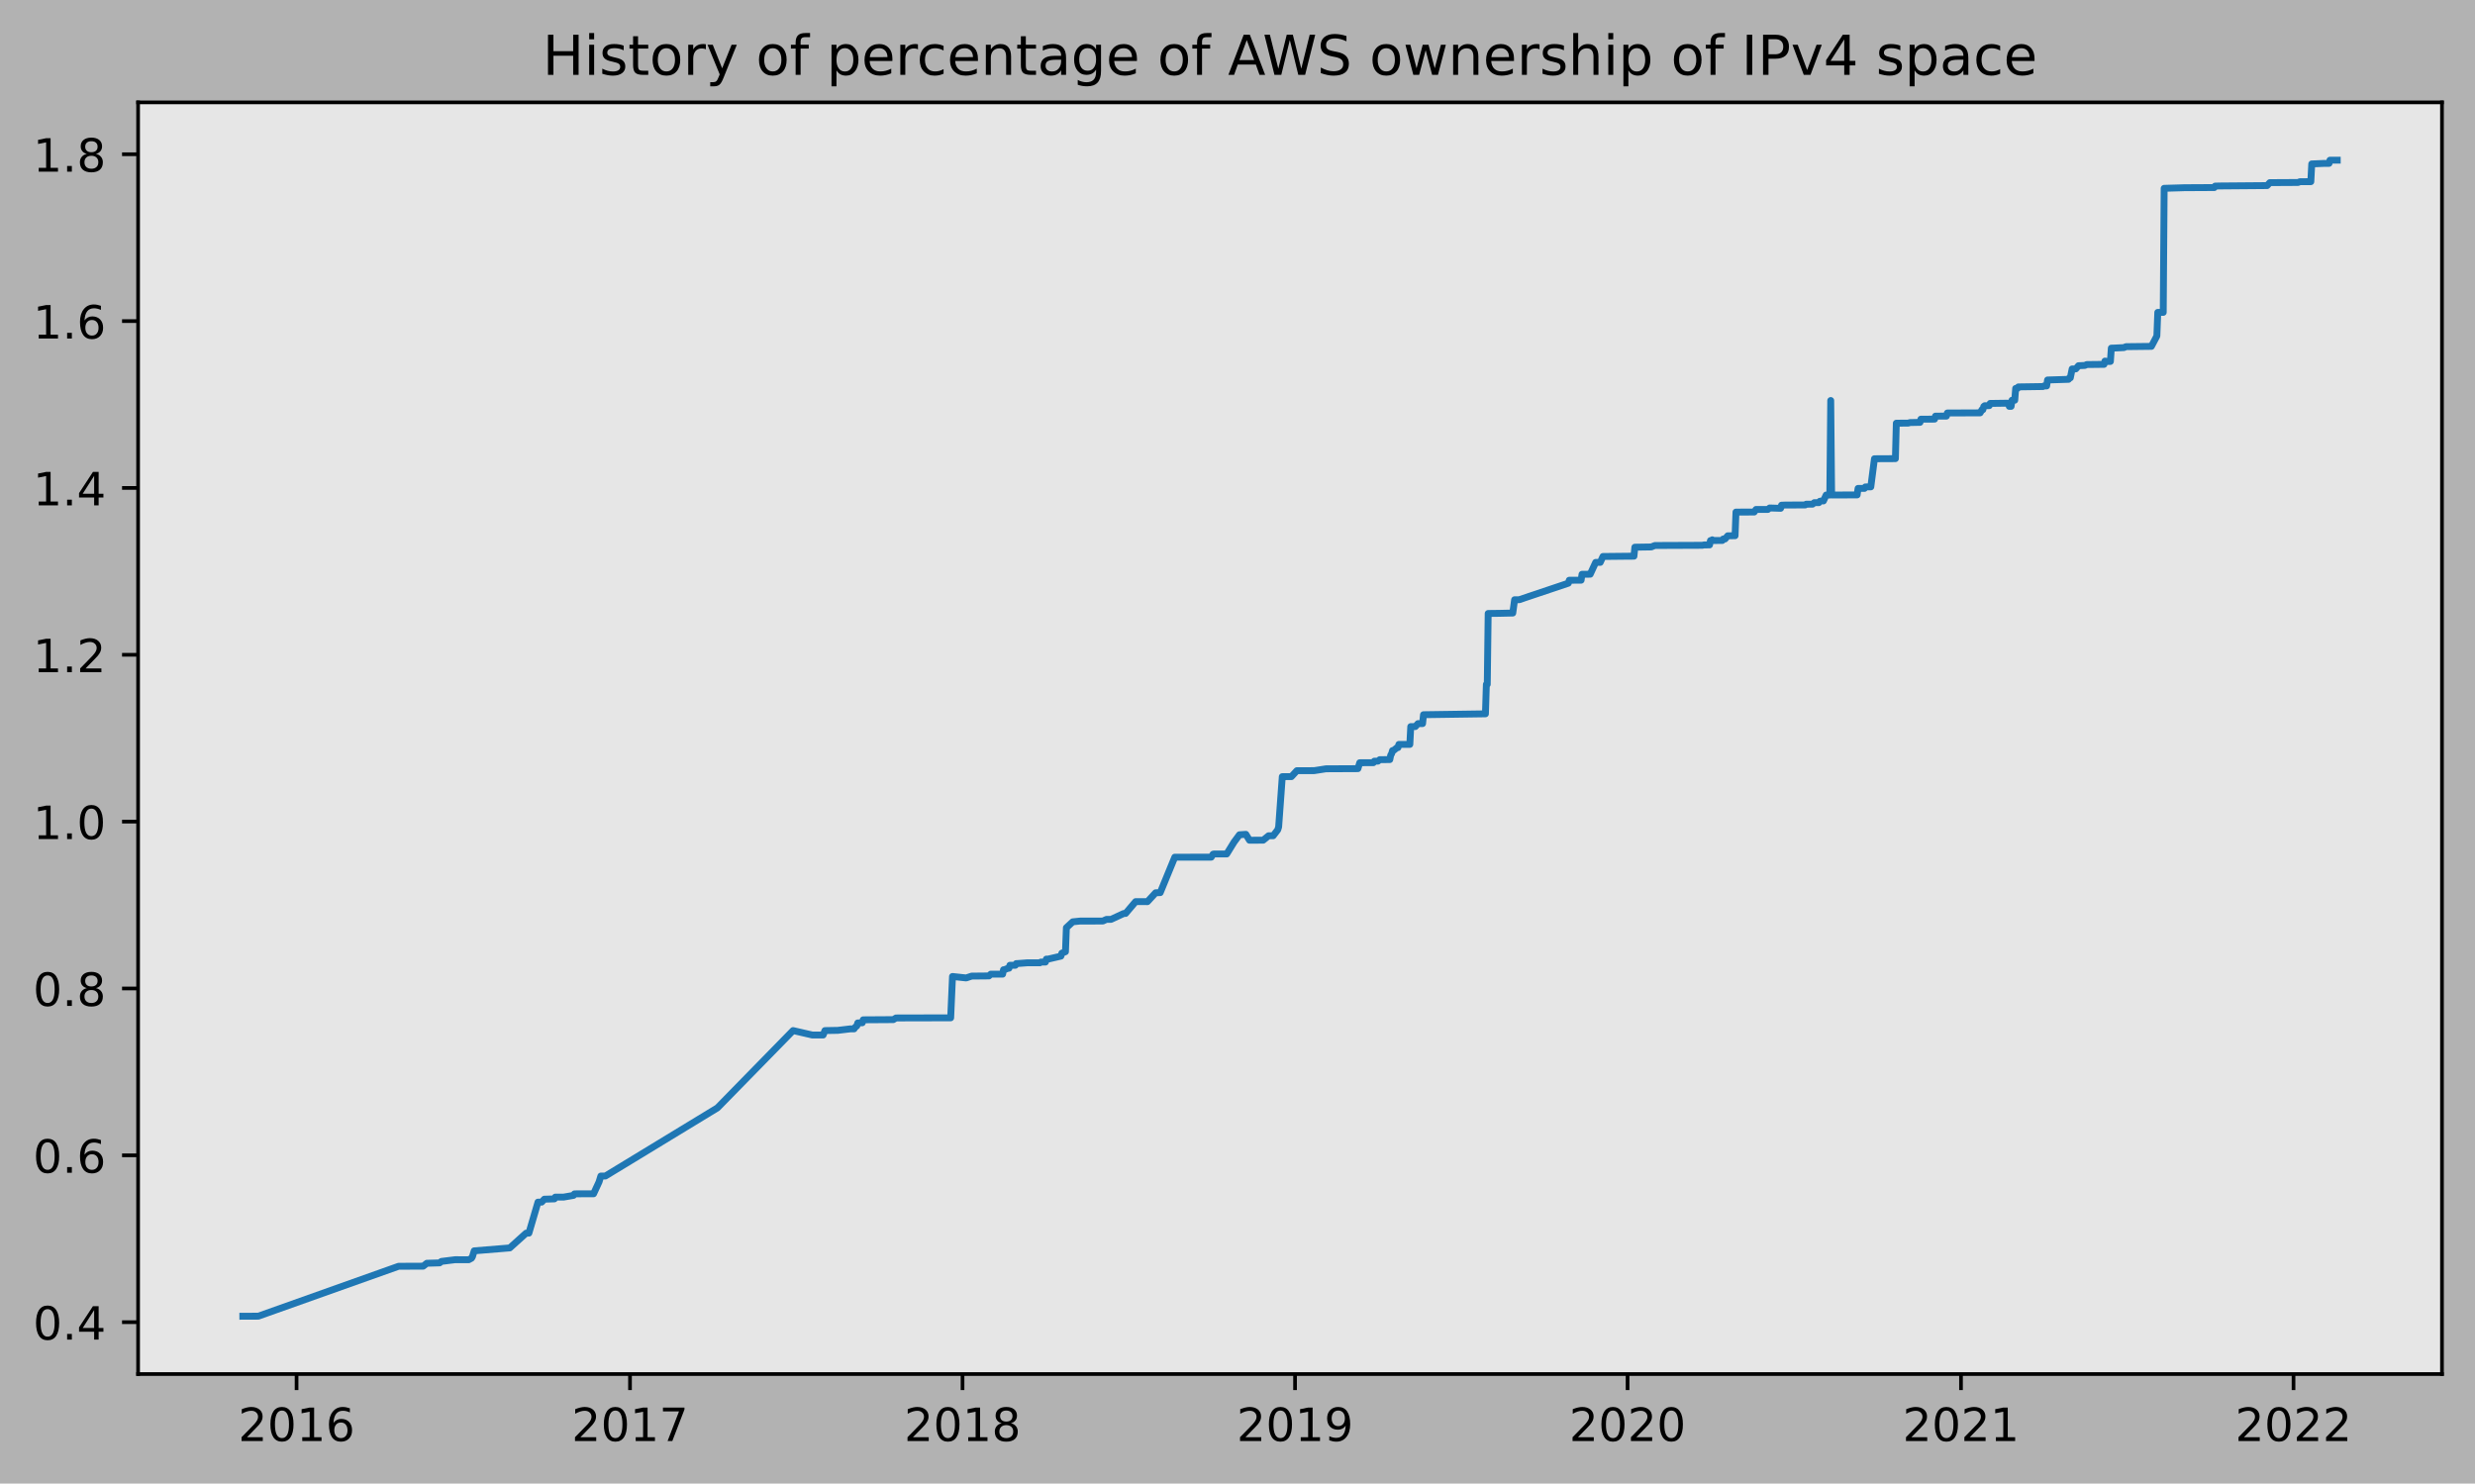
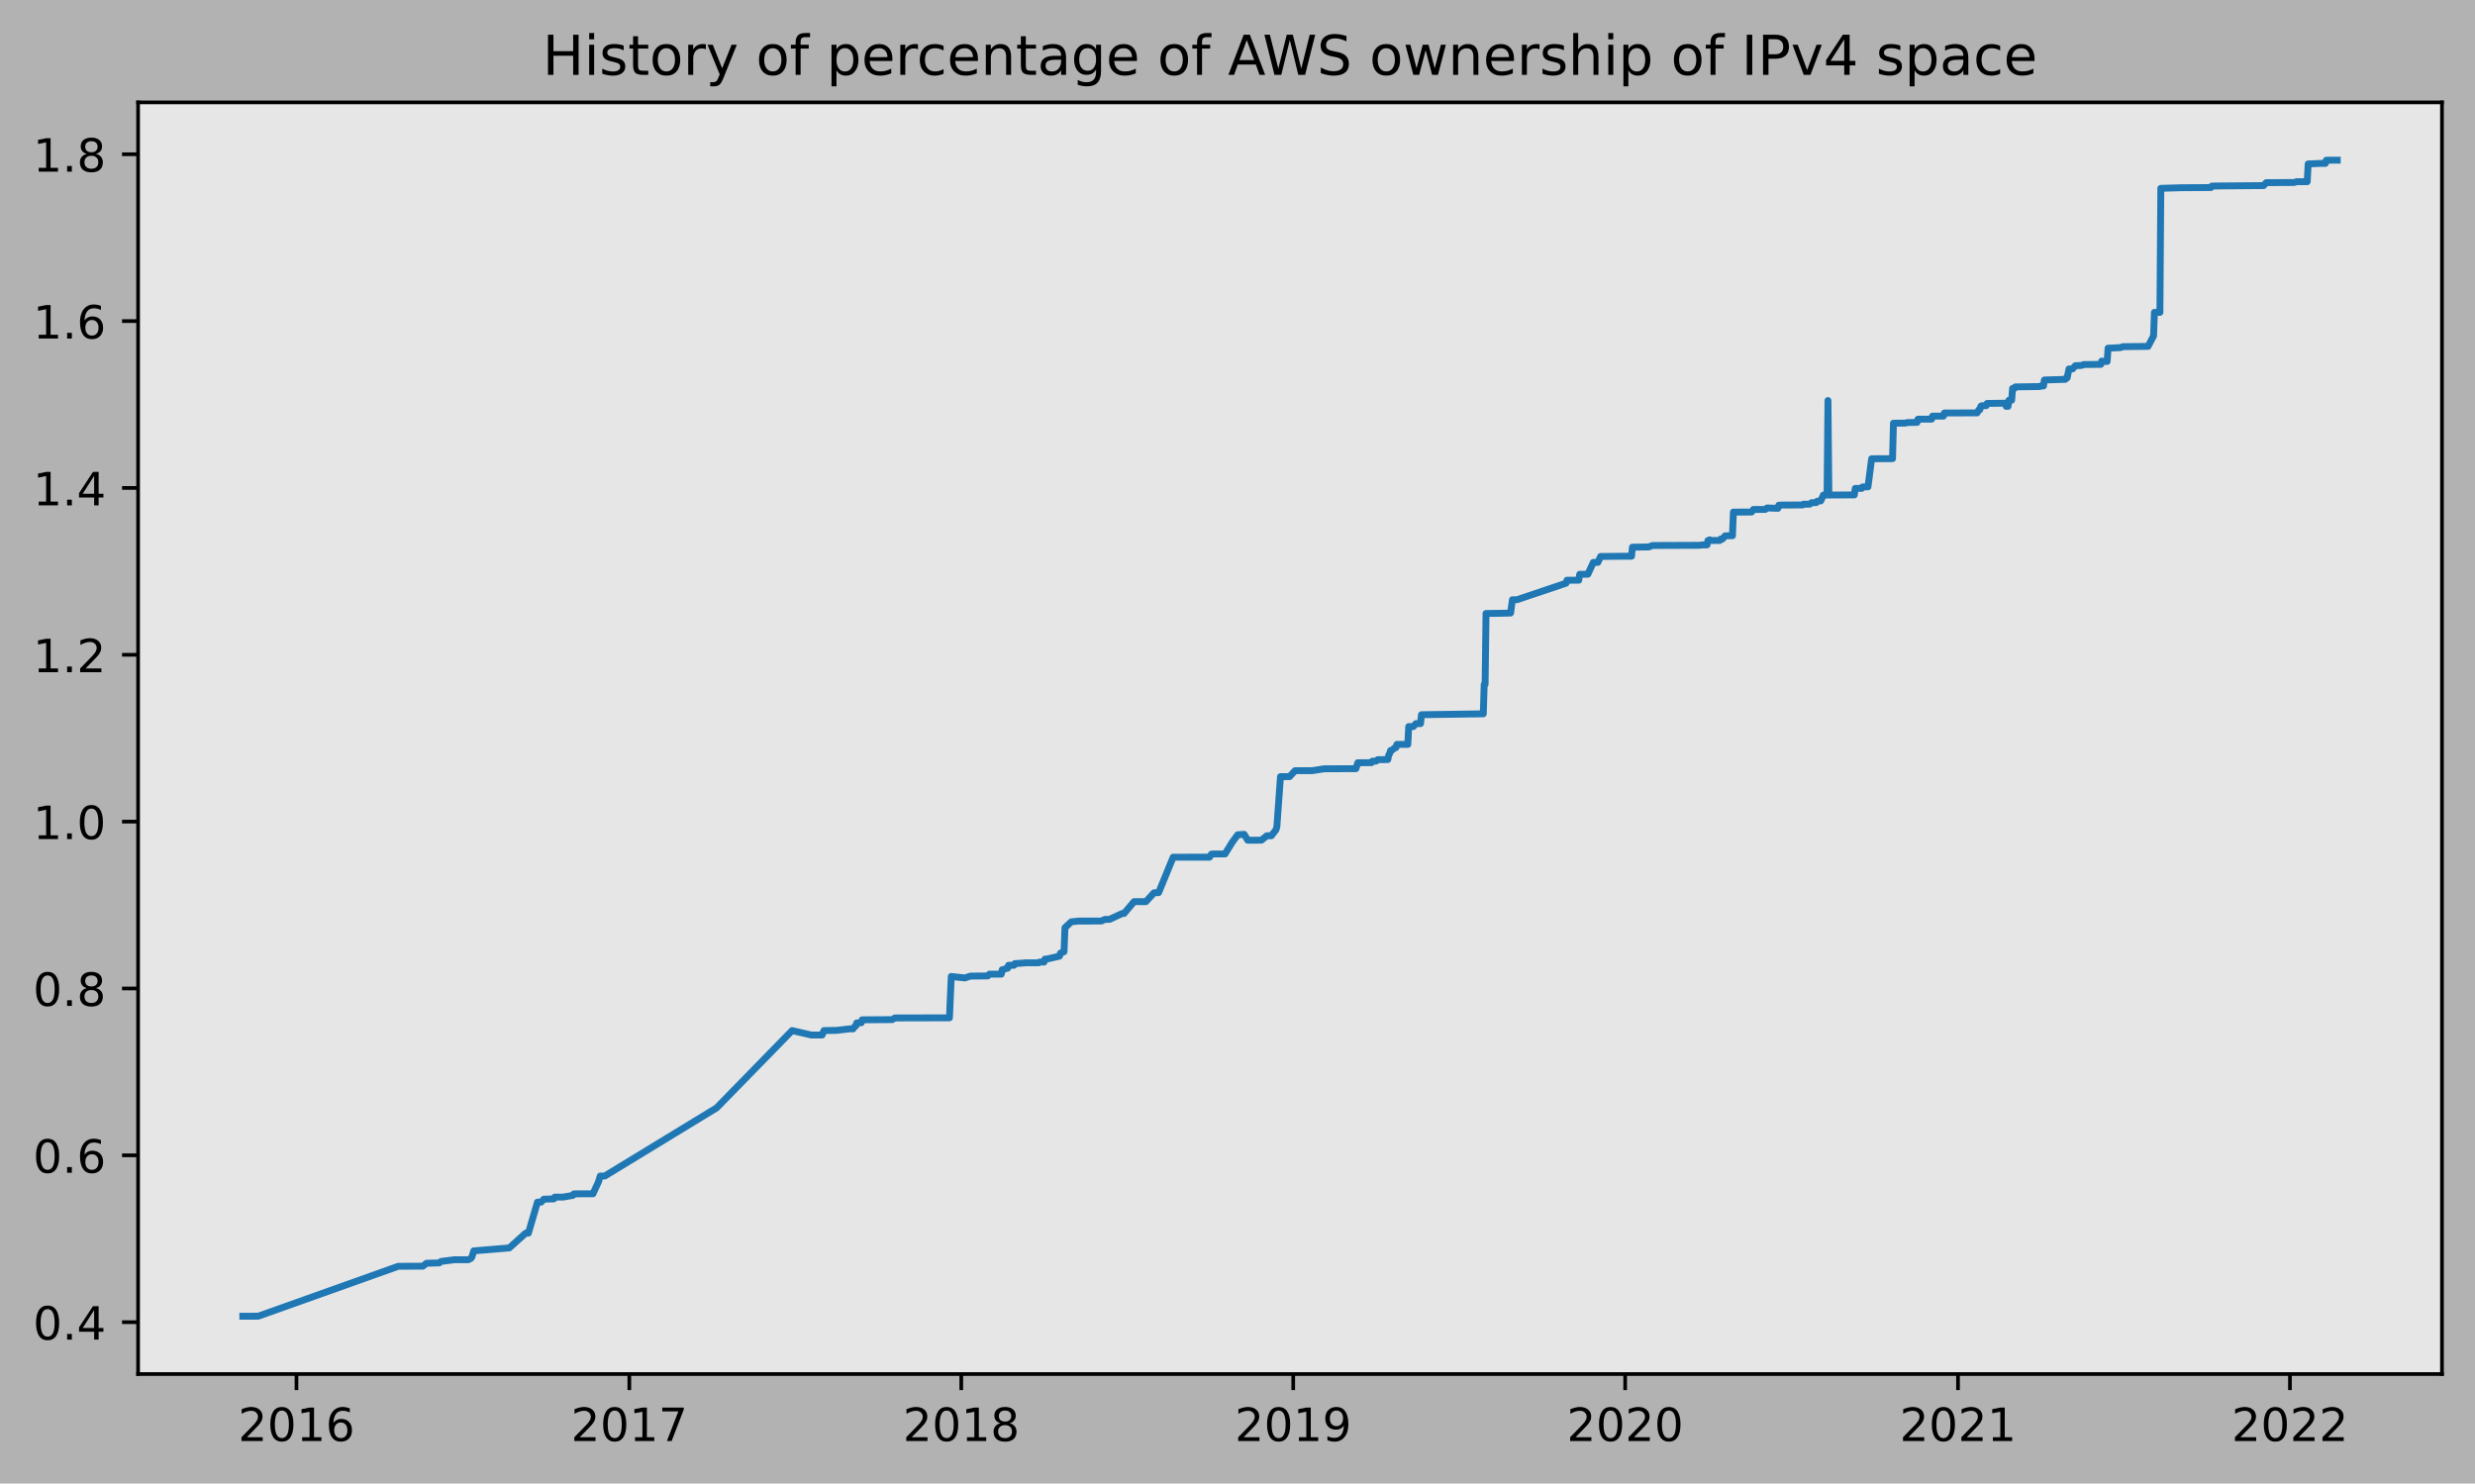
<svg xmlns="http://www.w3.org/2000/svg" xmlns:xlink="http://www.w3.org/1999/xlink" height="323.396pt" version="1.1" viewBox="0 0 539.503 323.396" width="539.503pt">
  <defs>
    <style type="text/css">
*{stroke-linecap:butt;stroke-linejoin:round;}
  </style>
  </defs>
  <g id="figure_1">
    <g id="patch_1">
      <path d="M 0 323.396  L 539.503 323.396  L 539.503 0  L 0 0  z " style="fill:#b2b2b2;" />
    </g>
    <g id="axes_1">
      <g id="patch_2">
        <path d="M 30.103 299.518  L 532.303 299.518  L 532.303 22.318  L 30.103 22.318  z " style="fill:#e6e6e6;" />
      </g>
      <g id="matplotlib.axis_1">
        <g id="xtick_1">
          <g id="line2d_1">
            <defs>
-               <path d="M 0 0  L 0 3.5  " id="m496ac9b6f6" style="stroke:#000000;stroke-width:0.8;" />
-             </defs>
-             <g>
-               <use style="stroke:#000000;stroke-width:0.8;" x="64.647" xlink:href="#m496ac9b6f6" y="299.518" />
+               <path d="M 0 0  L 0 3.5  " id="m74a98eb348" style="stroke:#000000;stroke-width:0.8;" />
+             </defs>
+             <g>
+               <use style="stroke:#000000;stroke-width:0.8;" x="64.627" xlink:href="#m74a98eb348" y="299.518" />
            </g>
          </g>
          <g id="text_1">
            <defs>
              <path d="M 19.188 8.297  L 53.609 8.297  L 53.609 0  L 7.328 0  L 7.328 8.297  Q 12.938 14.109 22.625 23.891  Q 32.328 33.688 34.812 36.531  Q 39.547 41.844 41.422 45.531  Q 43.312 49.219 43.312 52.781  Q 43.312 58.594 39.234 62.25  Q 35.156 65.922 28.609 65.922  Q 23.969 65.922 18.812 64.312  Q 13.672 62.703 7.812 59.422  L 7.812 69.391  Q 13.766 71.781 18.938 73  Q 24.125 74.219 28.422 74.219  Q 39.75 74.219 46.484 68.547  Q 53.219 62.891 53.219 53.422  Q 53.219 48.922 51.531 44.891  Q 49.859 40.875 45.406 35.406  Q 44.188 33.984 37.641 27.219  Q 31.109 20.453 19.188 8.297  z " id="DejaVuSans-50" />
              <path d="M 31.781 66.406  Q 24.172 66.406 20.328 58.906  Q 16.5 51.422 16.5 36.375  Q 16.5 21.391 20.328 13.891  Q 24.172 6.391 31.781 6.391  Q 39.453 6.391 43.281 13.891  Q 47.125 21.391 47.125 36.375  Q 47.125 51.422 43.281 58.906  Q 39.453 66.406 31.781 66.406  z M 31.781 74.219  Q 44.047 74.219 50.516 64.516  Q 56.984 54.828 56.984 36.375  Q 56.984 17.969 50.516 8.266  Q 44.047 -1.422 31.781 -1.422  Q 19.531 -1.422 13.062 8.266  Q 6.594 17.969 6.594 36.375  Q 6.594 54.828 13.062 64.516  Q 19.531 74.219 31.781 74.219  z " id="DejaVuSans-48" />
              <path d="M 12.406 8.297  L 28.516 8.297  L 28.516 63.922  L 10.984 60.406  L 10.984 69.391  L 28.422 72.906  L 38.281 72.906  L 38.281 8.297  L 54.391 8.297  L 54.391 0  L 12.406 0  z " id="DejaVuSans-49" />
              <path d="M 33.016 40.375  Q 26.375 40.375 22.484 35.828  Q 18.609 31.297 18.609 23.391  Q 18.609 15.531 22.484 10.953  Q 26.375 6.391 33.016 6.391  Q 39.656 6.391 43.531 10.953  Q 47.406 15.531 47.406 23.391  Q 47.406 31.297 43.531 35.828  Q 39.656 40.375 33.016 40.375  z M 52.594 71.297  L 52.594 62.312  Q 48.875 64.062 45.094 64.984  Q 41.312 65.922 37.594 65.922  Q 27.828 65.922 22.672 59.328  Q 17.531 52.734 16.797 39.406  Q 19.672 43.656 24.016 45.922  Q 28.375 48.188 33.594 48.188  Q 44.578 48.188 50.953 41.516  Q 57.328 34.859 57.328 23.391  Q 57.328 12.156 50.688 5.359  Q 44.047 -1.422 33.016 -1.422  Q 20.359 -1.422 13.672 8.266  Q 6.984 17.969 6.984 36.375  Q 6.984 53.656 15.188 63.938  Q 23.391 74.219 37.203 74.219  Q 40.922 74.219 44.703 73.484  Q 48.484 72.75 52.594 71.297  z " id="DejaVuSans-54" />
            </defs>
-             <g transform="translate(51.92188 314.1166)scale(0.1 -0.1)">
+             <g transform="translate(51.90152 314.1166)scale(0.1 -0.1)">
              <use xlink:href="#DejaVuSans-50" />
              <use x="63.623" xlink:href="#DejaVuSans-48" />
              <use x="127.246" xlink:href="#DejaVuSans-49" />
              <use x="190.869" xlink:href="#DejaVuSans-54" />
            </g>
          </g>
        </g>
        <g id="xtick_2">
          <g id="line2d_2">
            <g>
-               <use style="stroke:#000000;stroke-width:0.8;" x="137.329" xlink:href="#m496ac9b6f6" y="299.518" />
+               <use style="stroke:#000000;stroke-width:0.8;" x="137.182" xlink:href="#m74a98eb348" y="299.518" />
            </g>
          </g>
          <g id="text_2">
            <defs>
              <path d="M 8.203 72.906  L 55.078 72.906  L 55.078 68.703  L 28.609 0  L 18.312 0  L 43.219 64.594  L 8.203 64.594  z " id="DejaVuSans-55" />
            </defs>
-             <g transform="translate(124.6038 314.1166)scale(0.1 -0.1)">
+             <g transform="translate(124.4572 314.1166)scale(0.1 -0.1)">
              <use xlink:href="#DejaVuSans-50" />
              <use x="63.623" xlink:href="#DejaVuSans-48" />
              <use x="127.246" xlink:href="#DejaVuSans-49" />
              <use x="190.869" xlink:href="#DejaVuSans-55" />
            </g>
          </g>
        </g>
        <g id="xtick_3">
          <g id="line2d_3">
            <g>
-               <use style="stroke:#000000;stroke-width:0.8;" x="209.812" xlink:href="#m496ac9b6f6" y="299.518" />
+               <use style="stroke:#000000;stroke-width:0.8;" x="209.54" xlink:href="#m74a98eb348" y="299.518" />
            </g>
          </g>
          <g id="text_3">
            <defs>
              <path d="M 31.781 34.625  Q 24.75 34.625 20.719 30.859  Q 16.703 27.094 16.703 20.516  Q 16.703 13.922 20.719 10.156  Q 24.75 6.391 31.781 6.391  Q 38.812 6.391 42.859 10.172  Q 46.922 13.969 46.922 20.516  Q 46.922 27.094 42.891 30.859  Q 38.875 34.625 31.781 34.625  z M 21.922 38.812  Q 15.578 40.375 12.031 44.719  Q 8.5 49.078 8.5 55.328  Q 8.5 64.062 14.719 69.141  Q 20.953 74.219 31.781 74.219  Q 42.672 74.219 48.875 69.141  Q 55.078 64.062 55.078 55.328  Q 55.078 49.078 51.531 44.719  Q 48 40.375 41.703 38.812  Q 48.828 37.156 52.797 32.312  Q 56.781 27.484 56.781 20.516  Q 56.781 9.906 50.312 4.234  Q 43.844 -1.422 31.781 -1.422  Q 19.734 -1.422 13.25 4.234  Q 6.781 9.906 6.781 20.516  Q 6.781 27.484 10.781 32.312  Q 14.797 37.156 21.922 38.812  z M 18.312 54.391  Q 18.312 48.734 21.844 45.562  Q 25.391 42.391 31.781 42.391  Q 38.141 42.391 41.719 45.562  Q 45.312 48.734 45.312 54.391  Q 45.312 60.062 41.719 63.234  Q 38.141 66.406 31.781 66.406  Q 25.391 66.406 21.844 63.234  Q 18.312 60.062 18.312 54.391  z " id="DejaVuSans-56" />
            </defs>
-             <g transform="translate(197.087 314.1166)scale(0.1 -0.1)">
+             <g transform="translate(196.8146 314.1166)scale(0.1 -0.1)">
              <use xlink:href="#DejaVuSans-50" />
              <use x="63.623" xlink:href="#DejaVuSans-48" />
              <use x="127.246" xlink:href="#DejaVuSans-49" />
              <use x="190.869" xlink:href="#DejaVuSans-56" />
            </g>
          </g>
        </g>
        <g id="xtick_4">
          <g id="line2d_4">
            <g>
-               <use style="stroke:#000000;stroke-width:0.8;" x="282.295" xlink:href="#m496ac9b6f6" y="299.518" />
+               <use style="stroke:#000000;stroke-width:0.8;" x="281.897" xlink:href="#m74a98eb348" y="299.518" />
            </g>
          </g>
          <g id="text_4">
            <defs>
              <path d="M 10.984 1.516  L 10.984 10.5  Q 14.703 8.734 18.5 7.812  Q 22.312 6.891 25.984 6.891  Q 35.75 6.891 40.891 13.453  Q 46.047 20.016 46.781 33.406  Q 43.953 29.203 39.594 26.953  Q 35.25 24.703 29.984 24.703  Q 19.047 24.703 12.672 31.312  Q 6.297 37.938 6.297 49.422  Q 6.297 60.641 12.938 67.422  Q 19.578 74.219 30.609 74.219  Q 43.266 74.219 49.922 64.516  Q 56.594 54.828 56.594 36.375  Q 56.594 19.141 48.406 8.859  Q 40.234 -1.422 26.422 -1.422  Q 22.703 -1.422 18.891 -0.688  Q 15.094 0.047 10.984 1.516  z M 30.609 32.422  Q 37.25 32.422 41.125 36.953  Q 45.016 41.5 45.016 49.422  Q 45.016 57.281 41.125 61.844  Q 37.25 66.406 30.609 66.406  Q 23.969 66.406 20.094 61.844  Q 16.219 57.281 16.219 49.422  Q 16.219 41.5 20.094 36.953  Q 23.969 32.422 30.609 32.422  z " id="DejaVuSans-57" />
            </defs>
-             <g transform="translate(269.5703 314.1166)scale(0.1 -0.1)">
+             <g transform="translate(269.172 314.1166)scale(0.1 -0.1)">
              <use xlink:href="#DejaVuSans-50" />
              <use x="63.623" xlink:href="#DejaVuSans-48" />
              <use x="127.246" xlink:href="#DejaVuSans-49" />
              <use x="190.869" xlink:href="#DejaVuSans-57" />
            </g>
          </g>
        </g>
        <g id="xtick_5">
          <g id="line2d_5">
            <g>
-               <use style="stroke:#000000;stroke-width:0.8;" x="354.779" xlink:href="#m496ac9b6f6" y="299.518" />
+               <use style="stroke:#000000;stroke-width:0.8;" x="354.254" xlink:href="#m74a98eb348" y="299.518" />
            </g>
          </g>
          <g id="text_5">
-             <g transform="translate(342.0536 314.1166)scale(0.1 -0.1)">
+             <g transform="translate(341.5294 314.1166)scale(0.1 -0.1)">
              <use xlink:href="#DejaVuSans-50" />
              <use x="63.623" xlink:href="#DejaVuSans-48" />
              <use x="127.246" xlink:href="#DejaVuSans-50" />
              <use x="190.869" xlink:href="#DejaVuSans-48" />
            </g>
          </g>
        </g>
        <g id="xtick_6">
          <g id="line2d_6">
            <g>
-               <use style="stroke:#000000;stroke-width:0.8;" x="427.461" xlink:href="#m496ac9b6f6" y="299.518" />
+               <use style="stroke:#000000;stroke-width:0.8;" x="426.81" xlink:href="#m74a98eb348" y="299.518" />
            </g>
          </g>
          <g id="text_6">
-             <g transform="translate(414.7355 314.1166)scale(0.1 -0.1)">
+             <g transform="translate(414.085 314.1166)scale(0.1 -0.1)">
              <use xlink:href="#DejaVuSans-50" />
              <use x="63.623" xlink:href="#DejaVuSans-48" />
              <use x="127.246" xlink:href="#DejaVuSans-50" />
              <use x="190.869" xlink:href="#DejaVuSans-49" />
            </g>
          </g>
        </g>
        <g id="xtick_7">
          <g id="line2d_7">
            <g>
-               <use style="stroke:#000000;stroke-width:0.8;" x="499.944" xlink:href="#m496ac9b6f6" y="299.518" />
+               <use style="stroke:#000000;stroke-width:0.8;" x="499.167" xlink:href="#m74a98eb348" y="299.518" />
            </g>
          </g>
          <g id="text_7">
-             <g transform="translate(487.2188 314.1166)scale(0.1 -0.1)">
+             <g transform="translate(486.4424 314.1166)scale(0.1 -0.1)">
              <use xlink:href="#DejaVuSans-50" />
              <use x="63.623" xlink:href="#DejaVuSans-48" />
              <use x="127.246" xlink:href="#DejaVuSans-50" />
              <use x="190.869" xlink:href="#DejaVuSans-50" />
            </g>
          </g>
        </g>
      </g>
      <g id="matplotlib.axis_2">
        <g id="ytick_1">
          <g id="line2d_8">
            <defs>
-               <path d="M 0 0  L -3.5 0  " id="mfb1e4723c9" style="stroke:#000000;stroke-width:0.8;" />
-             </defs>
-             <g>
-               <use style="stroke:#000000;stroke-width:0.8;" x="30.103" xlink:href="#mfb1e4723c9" y="288.212" />
+               <path d="M 0 0  L -3.5 0  " id="m5dc094c91e" style="stroke:#000000;stroke-width:0.8;" />
+             </defs>
+             <g>
+               <use style="stroke:#000000;stroke-width:0.8;" x="30.103" xlink:href="#m5dc094c91e" y="288.212" />
            </g>
          </g>
          <g id="text_8">
            <defs>
              <path d="M 10.688 12.406  L 21 12.406  L 21 0  L 10.688 0  z " id="DejaVuSans-46" />
              <path d="M 37.797 64.312  L 12.891 25.391  L 37.797 25.391  z M 35.203 72.906  L 47.609 72.906  L 47.609 25.391  L 58.016 25.391  L 58.016 17.188  L 47.609 17.188  L 47.609 0  L 37.797 0  L 37.797 17.188  L 4.891 17.188  L 4.891 26.703  z " id="DejaVuSans-52" />
            </defs>
            <g transform="translate(7.2 292.0117)scale(0.1 -0.1)">
              <use xlink:href="#DejaVuSans-48" />
              <use x="63.623" xlink:href="#DejaVuSans-46" />
              <use x="95.41" xlink:href="#DejaVuSans-52" />
            </g>
          </g>
        </g>
        <g id="ytick_2">
          <g id="line2d_9">
            <g>
-               <use style="stroke:#000000;stroke-width:0.8;" x="30.103" xlink:href="#mfb1e4723c9" y="251.842" />
+               <use style="stroke:#000000;stroke-width:0.8;" x="30.103" xlink:href="#m5dc094c91e" y="251.843" />
            </g>
          </g>
          <g id="text_9">
-             <g transform="translate(7.2 255.6416)scale(0.1 -0.1)">
+             <g transform="translate(7.2 255.6418)scale(0.1 -0.1)">
              <use xlink:href="#DejaVuSans-48" />
              <use x="63.623" xlink:href="#DejaVuSans-46" />
              <use x="95.41" xlink:href="#DejaVuSans-54" />
            </g>
          </g>
        </g>
        <g id="ytick_3">
          <g id="line2d_10">
            <g>
-               <use style="stroke:#000000;stroke-width:0.8;" x="30.103" xlink:href="#mfb1e4723c9" y="215.472" />
+               <use style="stroke:#000000;stroke-width:0.8;" x="30.103" xlink:href="#m5dc094c91e" y="215.473" />
            </g>
          </g>
          <g id="text_10">
-             <g transform="translate(7.2 219.2715)scale(0.1 -0.1)">
+             <g transform="translate(7.2 219.2719)scale(0.1 -0.1)">
              <use xlink:href="#DejaVuSans-48" />
              <use x="63.623" xlink:href="#DejaVuSans-46" />
              <use x="95.41" xlink:href="#DejaVuSans-56" />
            </g>
          </g>
        </g>
        <g id="ytick_4">
          <g id="line2d_11">
            <g>
-               <use style="stroke:#000000;stroke-width:0.8;" x="30.103" xlink:href="#mfb1e4723c9" y="179.102" />
+               <use style="stroke:#000000;stroke-width:0.8;" x="30.103" xlink:href="#m5dc094c91e" y="179.103" />
            </g>
          </g>
          <g id="text_11">
-             <g transform="translate(7.2 182.9015)scale(0.1 -0.1)">
+             <g transform="translate(7.2 182.902)scale(0.1 -0.1)">
              <use xlink:href="#DejaVuSans-49" />
              <use x="63.623" xlink:href="#DejaVuSans-46" />
              <use x="95.41" xlink:href="#DejaVuSans-48" />
            </g>
          </g>
        </g>
        <g id="ytick_5">
          <g id="line2d_12">
            <g>
-               <use style="stroke:#000000;stroke-width:0.8;" x="30.103" xlink:href="#mfb1e4723c9" y="142.732" />
+               <use style="stroke:#000000;stroke-width:0.8;" x="30.103" xlink:href="#m5dc094c91e" y="142.733" />
            </g>
          </g>
          <g id="text_12">
-             <g transform="translate(7.2 146.5314)scale(0.1 -0.1)">
+             <g transform="translate(7.2 146.5321)scale(0.1 -0.1)">
              <use xlink:href="#DejaVuSans-49" />
              <use x="63.623" xlink:href="#DejaVuSans-46" />
              <use x="95.41" xlink:href="#DejaVuSans-50" />
            </g>
          </g>
        </g>
        <g id="ytick_6">
          <g id="line2d_13">
            <g>
-               <use style="stroke:#000000;stroke-width:0.8;" x="30.103" xlink:href="#mfb1e4723c9" y="106.362" />
+               <use style="stroke:#000000;stroke-width:0.8;" x="30.103" xlink:href="#m5dc094c91e" y="106.363" />
            </g>
          </g>
          <g id="text_13">
-             <g transform="translate(7.2 110.1614)scale(0.1 -0.1)">
+             <g transform="translate(7.2 110.1623)scale(0.1 -0.1)">
              <use xlink:href="#DejaVuSans-49" />
              <use x="63.623" xlink:href="#DejaVuSans-46" />
              <use x="95.41" xlink:href="#DejaVuSans-52" />
            </g>
          </g>
        </g>
        <g id="ytick_7">
          <g id="line2d_14">
            <g>
-               <use style="stroke:#000000;stroke-width:0.8;" x="30.103" xlink:href="#mfb1e4723c9" y="69.992" />
+               <use style="stroke:#000000;stroke-width:0.8;" x="30.103" xlink:href="#m5dc094c91e" y="69.993" />
            </g>
          </g>
          <g id="text_14">
-             <g transform="translate(7.2 73.7913)scale(0.1 -0.1)">
+             <g transform="translate(7.2 73.79238)scale(0.1 -0.1)">
              <use xlink:href="#DejaVuSans-49" />
              <use x="63.623" xlink:href="#DejaVuSans-46" />
              <use x="95.41" xlink:href="#DejaVuSans-54" />
            </g>
          </g>
        </g>
        <g id="ytick_8">
          <g id="line2d_15">
            <g>
-               <use style="stroke:#000000;stroke-width:0.8;" x="30.103" xlink:href="#mfb1e4723c9" y="33.622" />
+               <use style="stroke:#000000;stroke-width:0.8;" x="30.103" xlink:href="#m5dc094c91e" y="33.623" />
            </g>
          </g>
          <g id="text_15">
-             <g transform="translate(7.2 37.42123)scale(0.1 -0.1)">
+             <g transform="translate(7.2 37.4225)scale(0.1 -0.1)">
              <use xlink:href="#DejaVuSans-49" />
              <use x="63.623" xlink:href="#DejaVuSans-46" />
              <use x="95.41" xlink:href="#DejaVuSans-56" />
            </g>
          </g>
        </g>
      </g>
      <g id="line2d_16">
-         <path clip-path="url(#pd08a0abb59)" d="M 52.93 286.918  L 56.306 286.904  L 86.888 276.026  L 92.25 276.002  L 93.044 275.369  L 95.825 275.288  L 96.222 274.967  L 99.201 274.594  L 102.179 274.596  L 102.775 274.275  L 102.974 273.953  L 103.371 272.66  L 111.116 272.027  L 114.69 268.807  L 115.286 268.804  L 117.272 262.044  L 118.066 262.044  L 118.662 261.4  L 120.846 261.336  L 121.045 260.951  L 122.832 260.951  L 125.017 260.573  L 125.215 260.251  L 125.612 260.236  L 129.385 260.224  L 130.577 257.649  L 130.974 256.361  L 131.967 256.351  L 156.393 241.492  L 172.875 224.646  L 177.046 225.608  L 179.429 225.615  L 179.826 224.649  L 182.606 224.601  L 185.386 224.272  L 186.181 224.272  L 186.379 223.95  L 186.776 223.629  L 186.975 222.985  L 187.968 222.945  L 188.166 222.301  L 194.72 222.259  L 195.315 221.897  L 207.23 221.867  L 207.628 212.854  L 210.606 213.176  L 211.798 212.772  L 215.571 212.737  L 215.968 212.349  L 218.55 212.35  L 218.748 211.385  L 218.947 211.382  L 219.741 211.058  L 219.94 211.058  L 220.138 210.414  L 221.33 210.413  L 221.529 210.044  L 221.727 210.042  L 223.912 209.877  L 226.692 209.876  L 226.89 209.715  L 227.883 209.714  L 228.082 209.07  L 228.479 209.065  L 231.259 208.421  L 231.458 207.777  L 232.252 207.455  L 232.451 202.225  L 233.841 200.937  L 235.429 200.776  L 240.394 200.77  L 241.188 200.407  L 242.181 200.407  L 244.961 199.12  L 245.359 199.116  L 247.543 196.54  L 250.125 196.543  L 251.912 194.607  L 252.905 194.58  L 256.082 186.852  L 264.026 186.848  L 264.423 186.204  L 264.621 186.153  L 267.402 186.15  L 268.99 183.574  L 270.182 181.965  L 271.572 181.868  L 272.366 183.156  L 275.345 183.144  L 276.536 182.179  L 277.529 182.177  L 278.522 180.89  L 278.721 180.241  L 279.515 169.296  L 281.501 169.291  L 282.693 167.998  L 286.466 167.987  L 289.047 167.585  L 295.998 167.552  L 296.395 166.263  L 299.374 166.249  L 299.572 165.927  L 300.367 165.916  L 300.764 165.594  L 302.948 165.576  L 303.147 164.611  L 303.345 164.289  L 303.544 163.61  L 303.742 163.608  L 304.537 162.965  L 304.735 162.964  L 304.934 162.267  L 307.317 162.263  L 307.516 158.385  L 308.508 158.379  L 309.104 157.734  L 310.097 157.728  L 310.296 155.794  L 323.799 155.601  L 323.998 149.178  L 324.197 149.177  L 324.395 133.726  L 326.778 133.697  L 329.757 133.631  L 330.154 130.734  L 331.147 130.728  L 341.871 127.126  L 342.069 126.483  L 344.651 126.473  L 344.849 125.185  L 346.637 125.167  L 347.828 122.592  L 348.821 122.591  L 349.417 121.303  L 354.977 121.246  L 356.169 121.241  L 356.367 119.28  L 359.942 119.225  L 360.736 118.908  L 371.063 118.865  L 371.46 118.785  L 372.651 118.78  L 372.85 117.834  L 373.048 117.834  L 373.247 117.666  L 373.446 117.824  L 375.431 117.811  L 375.63 117.491  L 376.027 117.489  L 376.623 116.793  L 378.212 116.777  L 378.41 111.624  L 382.382 111.615  L 382.779 111.052  L 385.361 111.049  L 385.758 110.727  L 388.141 110.803  L 388.339 110.124  L 389.134 110.09  L 393.503 110.069  L 393.701 109.908  L 395.091 109.902  L 395.488 109.571  L 396.481 109.568  L 396.68 109.276  L 397.077 109.196  L 397.474 109.196  L 398.07 107.908  L 398.864 107.908  L 399.063 87.305  L 399.262 107.906  L 404.822 107.882  L 405.02 106.466  L 406.411 106.466  L 406.609 106.143  L 407.801 106.125  L 408.595 99.999  L 413.162 99.976  L 413.361 92.25  L 415.943 92.228  L 416.34 92.113  L 418.524 92.066  L 418.723 91.372  L 421.702 91.36  L 421.9 90.705  L 424.283 90.701  L 424.482 90.025  L 431.631 89.995  L 432.028 89.306  L 432.227 89.306  L 432.425 88.605  L 432.624 88.442  L 433.617 88.423  L 433.815 87.94  L 437.787 87.886  L 437.985 88.579  L 438.383 88.577  L 438.581 87.242  L 439.177 87.242  L 439.376 84.667  L 439.773 84.664  L 439.971 84.338  L 445.333 84.259  L 445.532 84.13  L 446.127 84.13  L 446.326 82.831  L 450.893 82.689  L 451.092 82.366  L 451.291 82.364  L 451.688 80.423  L 452.482 80.413  L 453.078 79.719  L 454.468 79.657  L 454.865 79.465  L 458.638 79.423  L 458.837 78.714  L 459.433 78.792  L 460.028 78.787  L 460.227 75.888  L 460.823 75.871  L 463.007 75.768  L 463.404 75.566  L 468.965 75.502  L 470.156 73.244  L 470.355 68.093  L 471.546 68.092  L 471.745 41.051  L 475.319 40.947  L 476.114 40.919  L 481.674 40.889  L 482.667 40.888  L 482.866 40.566  L 483.858 40.539  L 493.589 40.46  L 494.185 40.456  L 494.781 39.812  L 500.937 39.777  L 501.334 39.606  L 503.717 39.598  L 503.915 35.735  L 506.497 35.625  L 507.689 35.614  L 507.887 34.923  L 509.476 34.918  L 509.476 34.918  " style="fill:none;stroke:#1f77b4;stroke-linecap:square;stroke-width:1.5;" />
+         <path clip-path="url(#p026f6dc170)" d="M 52.93 286.918  L 56.3 286.904  L 86.829 276.026  L 92.182 276.002  L 92.975 275.369  L 95.75 275.288  L 96.147 274.967  L 99.12 274.594  L 102.094 274.597  L 102.689 274.275  L 102.887 273.953  L 103.283 272.66  L 111.015 272.027  L 114.583 268.807  L 115.178 268.804  L 117.16 262.044  L 117.953 262.044  L 118.548 261.4  L 120.728 261.336  L 120.927 260.951  L 122.711 260.951  L 124.891 260.573  L 125.09 260.251  L 125.486 260.236  L 129.253 260.224  L 130.442 257.649  L 130.839 256.362  L 131.83 256.352  L 156.213 241.492  L 172.667 224.646  L 176.83 225.608  L 179.209 225.615  L 179.605 224.649  L 182.381 224.602  L 185.156 224.273  L 185.949 224.273  L 186.147 223.951  L 186.544 223.629  L 186.742 222.985  L 187.733 222.945  L 187.931 222.301  L 194.473 222.26  L 195.068 221.897  L 206.962 221.867  L 207.359 212.854  L 210.333 213.176  L 211.522 212.772  L 215.289 212.737  L 215.685 212.35  L 218.262 212.351  L 218.46 211.385  L 218.659 211.383  L 219.452 211.059  L 219.65 211.058  L 219.848 210.414  L 221.037 210.413  L 221.236 210.044  L 221.434 210.043  L 223.615 209.878  L 226.39 209.877  L 226.588 209.716  L 227.579 209.715  L 227.778 209.071  L 228.174 209.066  L 230.949 208.422  L 231.148 207.778  L 231.941 207.456  L 232.139 202.225  L 233.527 200.937  L 235.112 200.776  L 240.068 200.77  L 240.861 200.408  L 241.853 200.408  L 244.628 199.12  L 245.024 199.117  L 247.205 196.54  L 249.782 196.544  L 251.566 194.607  L 252.558 194.581  L 255.729 186.852  L 263.659 186.848  L 264.055 186.204  L 264.254 186.154  L 267.029 186.15  L 268.615 183.575  L 269.804 181.965  L 271.192 181.869  L 271.985 183.156  L 274.959 183.145  L 276.148 182.179  L 277.139 182.178  L 278.13 180.89  L 278.329 180.241  L 279.122 169.297  L 281.104 169.292  L 282.293 167.999  L 286.06 167.988  L 288.637 167.585  L 295.575 167.553  L 295.972 166.264  L 298.946 166.25  L 299.144 165.928  L 299.937 165.916  L 300.333 165.594  L 302.514 165.577  L 302.712 164.611  L 302.91 164.289  L 303.109 163.61  L 303.307 163.609  L 304.1 162.965  L 304.298 162.965  L 304.496 162.268  L 306.875 162.264  L 307.073 158.386  L 308.065 158.38  L 308.659 157.734  L 309.65 157.729  L 309.849 155.795  L 323.329 155.601  L 323.527 149.178  L 323.725 149.178  L 323.924 133.727  L 326.303 133.697  L 329.276 133.632  L 329.673 130.735  L 330.664 130.729  L 341.369 127.127  L 341.567 126.483  L 344.144 126.473  L 344.342 125.186  L 346.127 125.168  L 347.316 122.593  L 348.307 122.592  L 348.902 121.304  L 354.453 121.247  L 355.642 121.242  L 355.84 119.281  L 359.409 119.226  L 360.202 118.909  L 370.51 118.866  L 370.906 118.786  L 372.096 118.781  L 372.294 117.835  L 372.492 117.835  L 372.691 117.666  L 372.889 117.825  L 374.871 117.812  L 375.07 117.491  L 375.466 117.49  L 376.061 116.794  L 377.647 116.778  L 377.845 111.625  L 381.81 111.616  L 382.206 111.053  L 384.783 111.05  L 385.18 110.728  L 387.559 110.804  L 387.757 110.125  L 388.55 110.091  L 392.911 110.07  L 393.109 109.909  L 394.497 109.903  L 394.893 109.572  L 395.885 109.569  L 396.083 109.277  L 396.479 109.196  L 396.876 109.196  L 397.471 107.909  L 398.264 107.909  L 398.462 87.306  L 398.66 107.907  L 404.211 107.883  L 404.409 106.467  L 405.797 106.467  L 405.995 106.144  L 407.184 106.126  L 407.977 100  L 412.537 99.977  L 412.735 92.251  L 415.312 92.229  L 415.709 92.114  L 417.889 92.067  L 418.087 91.373  L 421.061 91.361  L 421.259 90.706  L 423.638 90.702  L 423.836 90.026  L 430.973 89.996  L 431.37 89.307  L 431.568 89.307  L 431.766 88.606  L 431.964 88.443  L 432.955 88.424  L 433.154 87.941  L 437.118 87.887  L 437.317 88.58  L 437.713 88.578  L 437.911 87.243  L 438.506 87.243  L 438.704 84.668  L 439.101 84.665  L 439.299 84.339  L 444.652 84.26  L 444.85 84.131  L 445.445 84.131  L 445.643 82.832  L 450.202 82.69  L 450.4 82.367  L 450.599 82.365  L 450.995 80.424  L 451.788 80.414  L 452.383 79.72  L 453.771 79.658  L 454.167 79.466  L 457.934 79.424  L 458.132 78.715  L 458.727 78.793  L 459.321 78.788  L 459.52 75.89  L 460.114 75.872  L 462.295 75.769  L 462.691 75.567  L 468.242 75.503  L 469.431 73.245  L 469.63 68.094  L 470.819 68.093  L 471.017 41.052  L 474.586 40.948  L 475.379 40.921  L 480.929 40.89  L 481.921 40.889  L 482.119 40.567  L 483.11 40.541  L 492.824 40.461  L 493.418 40.457  L 494.013 39.813  L 500.159 39.778  L 500.555 39.607  L 502.934 39.599  L 503.132 35.736  L 505.709 35.626  L 506.899 35.615  L 507.097 34.925  L 509.476 34.918  L 509.476 34.918  " style="fill:none;stroke:#1f77b4;stroke-linecap:square;stroke-width:1.5;" />
      </g>
      <g id="patch_3">
        <path d="M 30.103 299.518  L 30.103 22.318  " style="fill:none;stroke:#000000;stroke-linecap:square;stroke-linejoin:miter;stroke-width:0.8;" />
      </g>
      <g id="patch_4">
        <path d="M 532.303 299.518  L 532.303 22.318  " style="fill:none;stroke:#000000;stroke-linecap:square;stroke-linejoin:miter;stroke-width:0.8;" />
      </g>
      <g id="patch_5">
        <path d="M 30.103 299.518  L 532.303 299.518  " style="fill:none;stroke:#000000;stroke-linecap:square;stroke-linejoin:miter;stroke-width:0.8;" />
      </g>
      <g id="patch_6">
        <path d="M 30.103 22.318  L 532.303 22.318  " style="fill:none;stroke:#000000;stroke-linecap:square;stroke-linejoin:miter;stroke-width:0.8;" />
      </g>
      <g id="text_16">
        <defs>
          <path d="M 9.812 72.906  L 19.672 72.906  L 19.672 43.016  L 55.516 43.016  L 55.516 72.906  L 65.375 72.906  L 65.375 0  L 55.516 0  L 55.516 34.719  L 19.672 34.719  L 19.672 0  L 9.812 0  z " id="DejaVuSans-72" />
          <path d="M 9.422 54.688  L 18.406 54.688  L 18.406 0  L 9.422 0  z M 9.422 75.984  L 18.406 75.984  L 18.406 64.594  L 9.422 64.594  z " id="DejaVuSans-105" />
          <path d="M 44.281 53.078  L 44.281 44.578  Q 40.484 46.531 36.375 47.5  Q 32.281 48.484 27.875 48.484  Q 21.188 48.484 17.844 46.438  Q 14.5 44.391 14.5 40.281  Q 14.5 37.156 16.891 35.375  Q 19.281 33.594 26.516 31.984  L 29.594 31.297  Q 39.156 29.25 43.188 25.516  Q 47.219 21.781 47.219 15.094  Q 47.219 7.469 41.188 3.016  Q 35.156 -1.422 24.609 -1.422  Q 20.219 -1.422 15.453 -0.562  Q 10.688 0.297 5.422 2  L 5.422 11.281  Q 10.406 8.688 15.234 7.391  Q 20.062 6.109 24.812 6.109  Q 31.156 6.109 34.562 8.281  Q 37.984 10.453 37.984 14.406  Q 37.984 18.062 35.516 20.016  Q 33.062 21.969 24.703 23.781  L 21.578 24.516  Q 13.234 26.266 9.516 29.906  Q 5.812 33.547 5.812 39.891  Q 5.812 47.609 11.281 51.797  Q 16.75 56 26.812 56  Q 31.781 56 36.172 55.266  Q 40.578 54.547 44.281 53.078  z " id="DejaVuSans-115" />
          <path d="M 18.312 70.219  L 18.312 54.688  L 36.812 54.688  L 36.812 47.703  L 18.312 47.703  L 18.312 18.016  Q 18.312 11.328 20.141 9.422  Q 21.969 7.516 27.594 7.516  L 36.812 7.516  L 36.812 0  L 27.594 0  Q 17.188 0 13.234 3.875  Q 9.281 7.766 9.281 18.016  L 9.281 47.703  L 2.688 47.703  L 2.688 54.688  L 9.281 54.688  L 9.281 70.219  z " id="DejaVuSans-116" />
          <path d="M 30.609 48.391  Q 23.391 48.391 19.188 42.75  Q 14.984 37.109 14.984 27.297  Q 14.984 17.484 19.156 11.844  Q 23.344 6.203 30.609 6.203  Q 37.797 6.203 41.984 11.859  Q 46.188 17.531 46.188 27.297  Q 46.188 37.016 41.984 42.703  Q 37.797 48.391 30.609 48.391  z M 30.609 56  Q 42.328 56 49.016 48.375  Q 55.719 40.766 55.719 27.297  Q 55.719 13.875 49.016 6.219  Q 42.328 -1.422 30.609 -1.422  Q 18.844 -1.422 12.172 6.219  Q 5.516 13.875 5.516 27.297  Q 5.516 40.766 12.172 48.375  Q 18.844 56 30.609 56  z " id="DejaVuSans-111" />
          <path d="M 41.109 46.297  Q 39.594 47.172 37.812 47.578  Q 36.031 48 33.891 48  Q 26.266 48 22.188 43.047  Q 18.109 38.094 18.109 28.812  L 18.109 0  L 9.078 0  L 9.078 54.688  L 18.109 54.688  L 18.109 46.188  Q 20.953 51.172 25.484 53.578  Q 30.031 56 36.531 56  Q 37.453 56 38.578 55.875  Q 39.703 55.766 41.062 55.516  z " id="DejaVuSans-114" />
          <path d="M 32.172 -5.078  Q 28.375 -14.844 24.75 -17.812  Q 21.141 -20.797 15.094 -20.797  L 7.906 -20.797  L 7.906 -13.281  L 13.188 -13.281  Q 16.891 -13.281 18.938 -11.516  Q 21 -9.766 23.484 -3.219  L 25.094 0.875  L 2.984 54.688  L 12.5 54.688  L 29.594 11.922  L 46.688 54.688  L 56.203 54.688  z " id="DejaVuSans-121" />
          <path id="DejaVuSans-32" />
          <path d="M 37.109 75.984  L 37.109 68.5  L 28.516 68.5  Q 23.688 68.5 21.797 66.547  Q 19.922 64.594 19.922 59.516  L 19.922 54.688  L 34.719 54.688  L 34.719 47.703  L 19.922 47.703  L 19.922 0  L 10.891 0  L 10.891 47.703  L 2.297 47.703  L 2.297 54.688  L 10.891 54.688  L 10.891 58.5  Q 10.891 67.625 15.141 71.797  Q 19.391 75.984 28.609 75.984  z " id="DejaVuSans-102" />
          <path d="M 18.109 8.203  L 18.109 -20.797  L 9.078 -20.797  L 9.078 54.688  L 18.109 54.688  L 18.109 46.391  Q 20.953 51.266 25.266 53.625  Q 29.594 56 35.594 56  Q 45.562 56 51.781 48.094  Q 58.016 40.188 58.016 27.297  Q 58.016 14.406 51.781 6.484  Q 45.562 -1.422 35.594 -1.422  Q 29.594 -1.422 25.266 0.953  Q 20.953 3.328 18.109 8.203  z M 48.688 27.297  Q 48.688 37.203 44.609 42.844  Q 40.531 48.484 33.406 48.484  Q 26.266 48.484 22.188 42.844  Q 18.109 37.203 18.109 27.297  Q 18.109 17.391 22.188 11.75  Q 26.266 6.109 33.406 6.109  Q 40.531 6.109 44.609 11.75  Q 48.688 17.391 48.688 27.297  z " id="DejaVuSans-112" />
          <path d="M 56.203 29.594  L 56.203 25.203  L 14.891 25.203  Q 15.484 15.922 20.484 11.062  Q 25.484 6.203 34.422 6.203  Q 39.594 6.203 44.453 7.469  Q 49.312 8.734 54.109 11.281  L 54.109 2.781  Q 49.266 0.734 44.188 -0.344  Q 39.109 -1.422 33.891 -1.422  Q 20.797 -1.422 13.156 6.188  Q 5.516 13.812 5.516 26.812  Q 5.516 40.234 12.766 48.109  Q 20.016 56 32.328 56  Q 43.359 56 49.781 48.891  Q 56.203 41.797 56.203 29.594  z M 47.219 32.234  Q 47.125 39.594 43.094 43.984  Q 39.062 48.391 32.422 48.391  Q 24.906 48.391 20.391 44.141  Q 15.875 39.891 15.188 32.172  z " id="DejaVuSans-101" />
          <path d="M 48.781 52.594  L 48.781 44.188  Q 44.969 46.297 41.141 47.344  Q 37.312 48.391 33.406 48.391  Q 24.656 48.391 19.812 42.844  Q 14.984 37.312 14.984 27.297  Q 14.984 17.281 19.812 11.734  Q 24.656 6.203 33.406 6.203  Q 37.312 6.203 41.141 7.25  Q 44.969 8.297 48.781 10.406  L 48.781 2.094  Q 45.016 0.344 40.984 -0.531  Q 36.969 -1.422 32.422 -1.422  Q 20.062 -1.422 12.781 6.344  Q 5.516 14.109 5.516 27.297  Q 5.516 40.672 12.859 48.328  Q 20.219 56 33.016 56  Q 37.156 56 41.109 55.141  Q 45.062 54.297 48.781 52.594  z " id="DejaVuSans-99" />
          <path d="M 54.891 33.016  L 54.891 0  L 45.906 0  L 45.906 32.719  Q 45.906 40.484 42.875 44.328  Q 39.844 48.188 33.797 48.188  Q 26.516 48.188 22.312 43.547  Q 18.109 38.922 18.109 30.906  L 18.109 0  L 9.078 0  L 9.078 54.688  L 18.109 54.688  L 18.109 46.188  Q 21.344 51.125 25.703 53.562  Q 30.078 56 35.797 56  Q 45.219 56 50.047 50.172  Q 54.891 44.344 54.891 33.016  z " id="DejaVuSans-110" />
          <path d="M 34.281 27.484  Q 23.391 27.484 19.188 25  Q 14.984 22.516 14.984 16.5  Q 14.984 11.719 18.141 8.906  Q 21.297 6.109 26.703 6.109  Q 34.188 6.109 38.703 11.406  Q 43.219 16.703 43.219 25.484  L 43.219 27.484  z M 52.203 31.203  L 52.203 0  L 43.219 0  L 43.219 8.297  Q 40.141 3.328 35.547 0.953  Q 30.953 -1.422 24.312 -1.422  Q 15.922 -1.422 10.953 3.297  Q 6 8.016 6 15.922  Q 6 25.141 12.172 29.828  Q 18.359 34.516 30.609 34.516  L 43.219 34.516  L 43.219 35.406  Q 43.219 41.609 39.141 45  Q 35.062 48.391 27.688 48.391  Q 23 48.391 18.547 47.266  Q 14.109 46.141 10.016 43.891  L 10.016 52.203  Q 14.938 54.109 19.578 55.047  Q 24.219 56 28.609 56  Q 40.484 56 46.344 49.844  Q 52.203 43.703 52.203 31.203  z " id="DejaVuSans-97" />
          <path d="M 45.406 27.984  Q 45.406 37.75 41.375 43.109  Q 37.359 48.484 30.078 48.484  Q 22.859 48.484 18.828 43.109  Q 14.797 37.75 14.797 27.984  Q 14.797 18.266 18.828 12.891  Q 22.859 7.516 30.078 7.516  Q 37.359 7.516 41.375 12.891  Q 45.406 18.266 45.406 27.984  z M 54.391 6.781  Q 54.391 -7.172 48.188 -13.984  Q 42 -20.797 29.203 -20.797  Q 24.469 -20.797 20.266 -20.094  Q 16.062 -19.391 12.109 -17.922  L 12.109 -9.188  Q 16.062 -11.328 19.922 -12.344  Q 23.781 -13.375 27.781 -13.375  Q 36.625 -13.375 41.016 -8.766  Q 45.406 -4.156 45.406 5.172  L 45.406 9.625  Q 42.625 4.781 38.281 2.391  Q 33.938 0 27.875 0  Q 17.828 0 11.672 7.656  Q 5.516 15.328 5.516 27.984  Q 5.516 40.672 11.672 48.328  Q 17.828 56 27.875 56  Q 33.938 56 38.281 53.609  Q 42.625 51.219 45.406 46.391  L 45.406 54.688  L 54.391 54.688  z " id="DejaVuSans-103" />
          <path d="M 34.188 63.188  L 20.797 26.906  L 47.609 26.906  z M 28.609 72.906  L 39.797 72.906  L 67.578 0  L 57.328 0  L 50.688 18.703  L 17.828 18.703  L 11.188 0  L 0.781 0  z " id="DejaVuSans-65" />
          <path d="M 3.328 72.906  L 13.281 72.906  L 28.609 11.281  L 43.891 72.906  L 54.984 72.906  L 70.312 11.281  L 85.594 72.906  L 95.609 72.906  L 77.297 0  L 64.891 0  L 49.516 63.281  L 33.984 0  L 21.578 0  z " id="DejaVuSans-87" />
          <path d="M 53.516 70.516  L 53.516 60.891  Q 47.906 63.578 42.922 64.891  Q 37.938 66.219 33.297 66.219  Q 25.25 66.219 20.875 63.094  Q 16.5 59.969 16.5 54.203  Q 16.5 49.359 19.406 46.891  Q 22.312 44.438 30.422 42.922  L 36.375 41.703  Q 47.406 39.594 52.656 34.297  Q 57.906 29 57.906 20.125  Q 57.906 9.516 50.797 4.047  Q 43.703 -1.422 29.984 -1.422  Q 24.812 -1.422 18.969 -0.25  Q 13.141 0.922 6.891 3.219  L 6.891 13.375  Q 12.891 10.016 18.656 8.297  Q 24.422 6.594 29.984 6.594  Q 38.422 6.594 43.016 9.906  Q 47.609 13.234 47.609 19.391  Q 47.609 24.75 44.312 27.781  Q 41.016 30.812 33.5 32.328  L 27.484 33.5  Q 16.453 35.688 11.516 40.375  Q 6.594 45.062 6.594 53.422  Q 6.594 63.094 13.406 68.656  Q 20.219 74.219 32.172 74.219  Q 37.312 74.219 42.625 73.281  Q 47.953 72.359 53.516 70.516  z " id="DejaVuSans-83" />
          <path d="M 4.203 54.688  L 13.188 54.688  L 24.422 12.016  L 35.594 54.688  L 46.188 54.688  L 57.422 12.016  L 68.609 54.688  L 77.594 54.688  L 63.281 0  L 52.688 0  L 40.922 44.828  L 29.109 0  L 18.5 0  z " id="DejaVuSans-119" />
          <path d="M 54.891 33.016  L 54.891 0  L 45.906 0  L 45.906 32.719  Q 45.906 40.484 42.875 44.328  Q 39.844 48.188 33.797 48.188  Q 26.516 48.188 22.312 43.547  Q 18.109 38.922 18.109 30.906  L 18.109 0  L 9.078 0  L 9.078 75.984  L 18.109 75.984  L 18.109 46.188  Q 21.344 51.125 25.703 53.562  Q 30.078 56 35.797 56  Q 45.219 56 50.047 50.172  Q 54.891 44.344 54.891 33.016  z " id="DejaVuSans-104" />
          <path d="M 9.812 72.906  L 19.672 72.906  L 19.672 0  L 9.812 0  z " id="DejaVuSans-73" />
          <path d="M 19.672 64.797  L 19.672 37.406  L 32.078 37.406  Q 38.969 37.406 42.719 40.969  Q 46.484 44.531 46.484 51.125  Q 46.484 57.672 42.719 61.234  Q 38.969 64.797 32.078 64.797  z M 9.812 72.906  L 32.078 72.906  Q 44.344 72.906 50.609 67.359  Q 56.891 61.812 56.891 51.125  Q 56.891 40.328 50.609 34.812  Q 44.344 29.297 32.078 29.297  L 19.672 29.297  L 19.672 0  L 9.812 0  z " id="DejaVuSans-80" />
          <path d="M 2.984 54.688  L 12.5 54.688  L 29.594 8.797  L 46.688 54.688  L 56.203 54.688  L 35.688 0  L 23.484 0  z " id="DejaVuSans-118" />
        </defs>
        <g transform="translate(118.2778 16.31812)scale(0.12 -0.12)">
          <use xlink:href="#DejaVuSans-72" />
          <use x="75.195" xlink:href="#DejaVuSans-105" />
          <use x="102.979" xlink:href="#DejaVuSans-115" />
          <use x="155.078" xlink:href="#DejaVuSans-116" />
          <use x="194.287" xlink:href="#DejaVuSans-111" />
          <use x="255.469" xlink:href="#DejaVuSans-114" />
          <use x="296.582" xlink:href="#DejaVuSans-121" />
          <use x="355.762" xlink:href="#DejaVuSans-32" />
          <use x="387.549" xlink:href="#DejaVuSans-111" />
          <use x="448.73" xlink:href="#DejaVuSans-102" />
          <use x="483.936" xlink:href="#DejaVuSans-32" />
          <use x="515.723" xlink:href="#DejaVuSans-112" />
          <use x="579.199" xlink:href="#DejaVuSans-101" />
          <use x="640.723" xlink:href="#DejaVuSans-114" />
          <use x="679.586" xlink:href="#DejaVuSans-99" />
          <use x="734.566" xlink:href="#DejaVuSans-101" />
          <use x="796.09" xlink:href="#DejaVuSans-110" />
          <use x="859.469" xlink:href="#DejaVuSans-116" />
          <use x="898.678" xlink:href="#DejaVuSans-97" />
          <use x="959.957" xlink:href="#DejaVuSans-103" />
          <use x="1023.434" xlink:href="#DejaVuSans-101" />
          <use x="1084.957" xlink:href="#DejaVuSans-32" />
          <use x="1116.744" xlink:href="#DejaVuSans-111" />
          <use x="1177.926" xlink:href="#DejaVuSans-102" />
          <use x="1213.131" xlink:href="#DejaVuSans-32" />
          <use x="1244.918" xlink:href="#DejaVuSans-65" />
          <use x="1307.826" xlink:href="#DejaVuSans-87" />
          <use x="1406.703" xlink:href="#DejaVuSans-83" />
          <use x="1470.18" xlink:href="#DejaVuSans-32" />
          <use x="1501.967" xlink:href="#DejaVuSans-111" />
          <use x="1563.148" xlink:href="#DejaVuSans-119" />
          <use x="1644.936" xlink:href="#DejaVuSans-110" />
          <use x="1708.314" xlink:href="#DejaVuSans-101" />
          <use x="1769.838" xlink:href="#DejaVuSans-114" />
          <use x="1810.951" xlink:href="#DejaVuSans-115" />
          <use x="1863.051" xlink:href="#DejaVuSans-104" />
          <use x="1926.43" xlink:href="#DejaVuSans-105" />
          <use x="1954.213" xlink:href="#DejaVuSans-112" />
          <use x="2017.689" xlink:href="#DejaVuSans-32" />
          <use x="2049.477" xlink:href="#DejaVuSans-111" />
          <use x="2110.658" xlink:href="#DejaVuSans-102" />
          <use x="2145.863" xlink:href="#DejaVuSans-32" />
          <use x="2177.65" xlink:href="#DejaVuSans-73" />
          <use x="2207.143" xlink:href="#DejaVuSans-80" />
          <use x="2267.445" xlink:href="#DejaVuSans-118" />
          <use x="2326.625" xlink:href="#DejaVuSans-52" />
          <use x="2390.248" xlink:href="#DejaVuSans-32" />
          <use x="2422.035" xlink:href="#DejaVuSans-115" />
          <use x="2474.135" xlink:href="#DejaVuSans-112" />
          <use x="2537.611" xlink:href="#DejaVuSans-97" />
          <use x="2598.891" xlink:href="#DejaVuSans-99" />
          <use x="2653.871" xlink:href="#DejaVuSans-101" />
        </g>
      </g>
    </g>
  </g>
  <defs>
-     <clipPath id="pd08a0abb59">
+     <clipPath id="p026f6dc170">
      <rect height="277.2" width="502.2" x="30.103" y="22.318" />
    </clipPath>
  </defs>
</svg>
